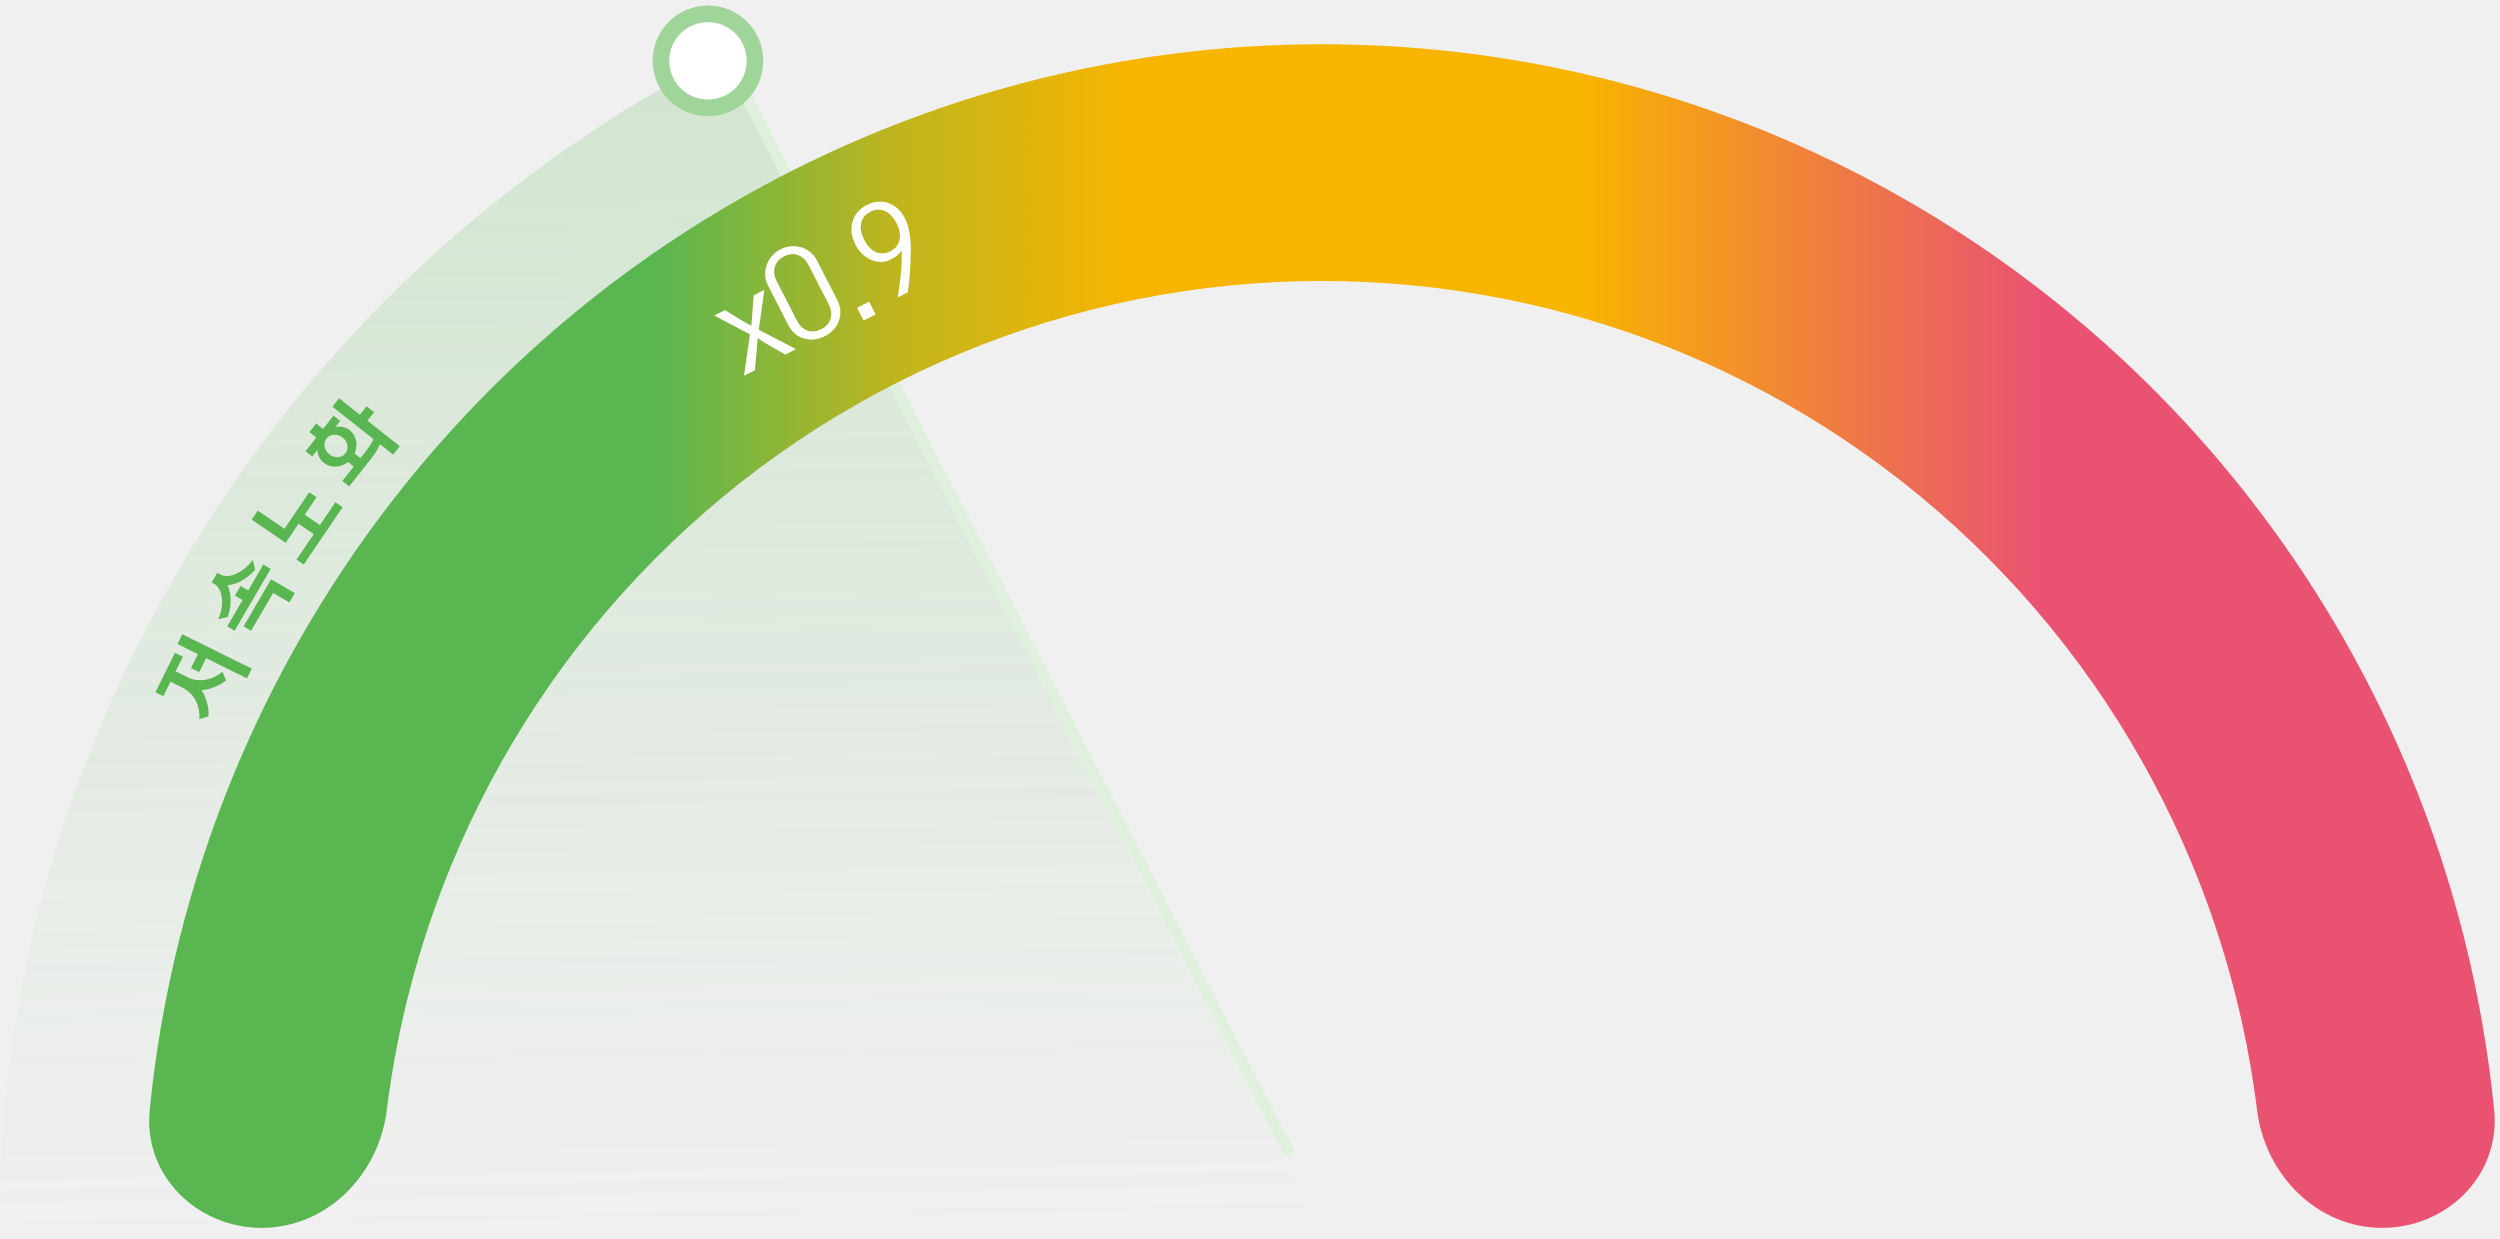
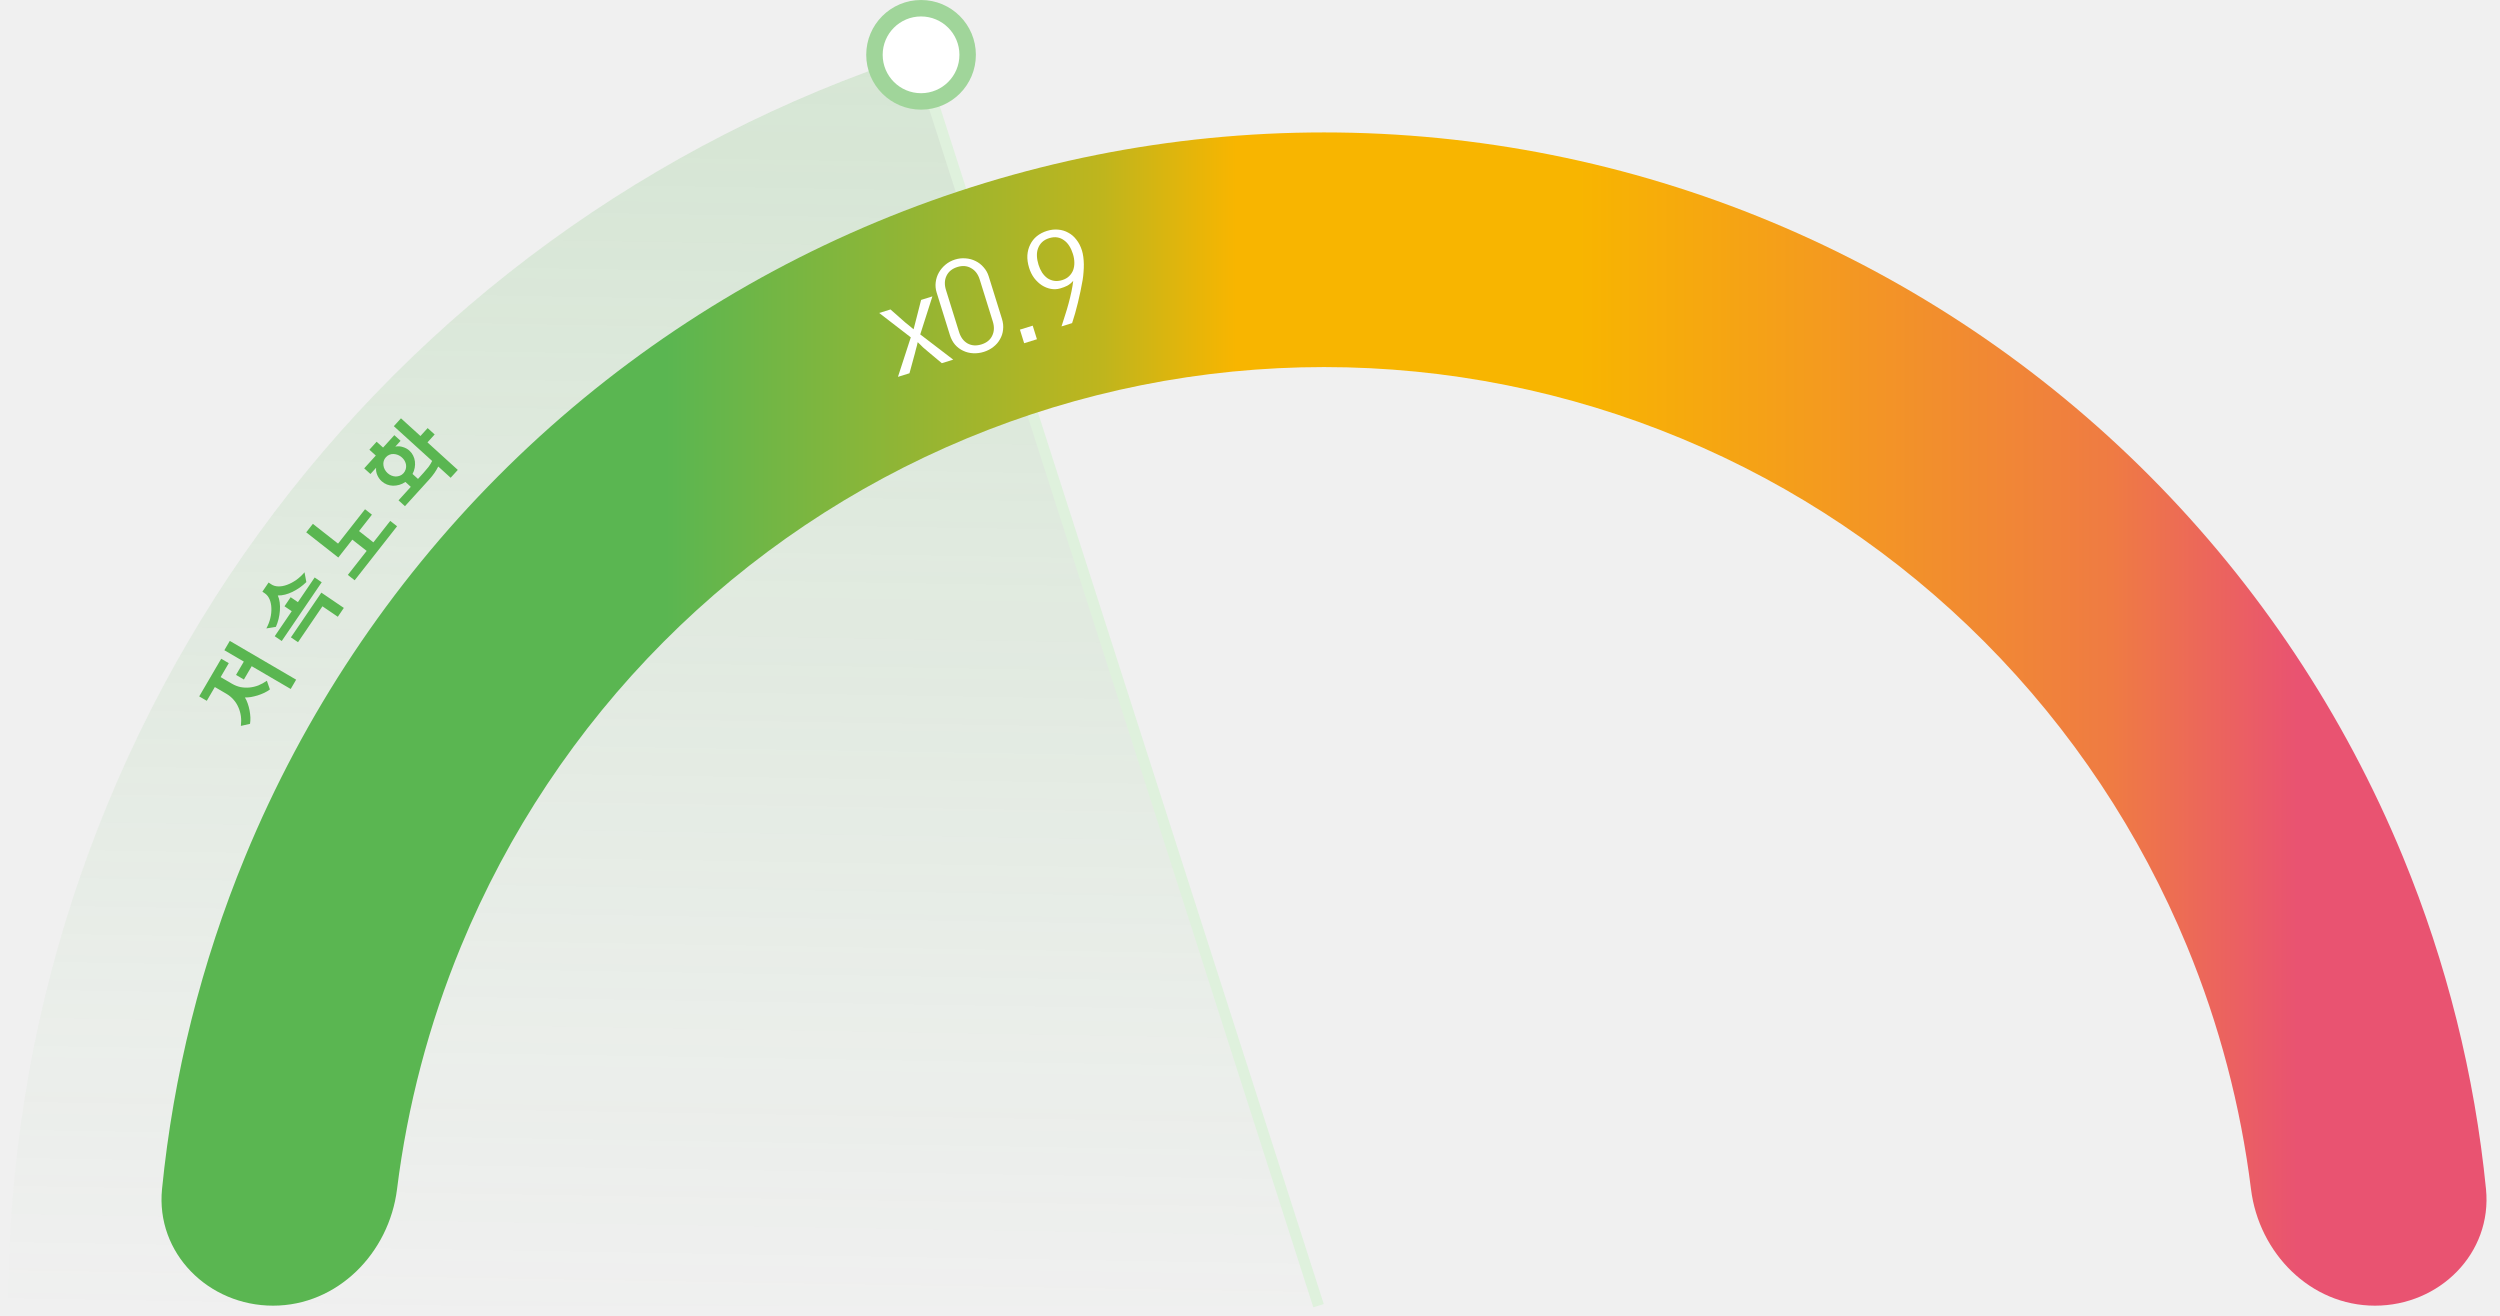
- <svg xmlns="http://www.w3.org/2000/svg" width="226" height="112" viewBox="0 0 226 112" fill="none">
-   <path d="M65.314 4.992C45.585 15.03 29.032 30.35 17.499 49.245C5.967 68.139 -0.092 88.864 0.001 111L119.502 111.5L65.314 4.992Z" fill="url(#paint0_linear_148_36)" fill-opacity="0.2" />
-   <path d="M20.439 61.5C20.301 61.622 20.137 61.737 19.946 61.845C19.758 61.949 19.564 62.04 19.364 62.12C19.16 62.197 18.958 62.261 18.761 62.312C18.56 62.356 18.378 62.382 18.213 62.389C18.321 62.532 18.418 62.705 18.502 62.907C18.589 63.105 18.661 63.313 18.719 63.532C18.775 63.744 18.815 63.957 18.84 64.172C18.86 64.384 18.862 64.579 18.846 64.755L18.028 65.002C18.043 64.694 18.023 64.398 17.967 64.115C17.906 63.829 17.811 63.565 17.681 63.322C17.553 63.074 17.391 62.854 17.195 62.662C16.996 62.463 16.763 62.297 16.495 62.164L15.412 61.629L14.767 62.934L14.05 62.579L15.812 59.015L16.53 59.37L15.877 60.689L16.953 61.221C17.211 61.349 17.476 61.432 17.748 61.472C18.018 61.504 18.288 61.498 18.56 61.454C18.832 61.41 19.099 61.328 19.36 61.207C19.62 61.08 19.868 60.92 20.106 60.728L20.439 61.5ZM22.763 60.445L22.327 61.327L18.634 59.5L18.01 60.762L17.264 60.394L17.888 59.131L16.045 58.22L16.482 57.338L22.763 60.445Z" fill="#5AB651" />
-   <path d="M23.073 51.504C22.898 51.698 22.709 51.878 22.508 52.044C22.301 52.208 22.09 52.353 21.874 52.48C21.66 52.603 21.442 52.701 21.22 52.775C20.998 52.85 20.779 52.892 20.563 52.902C20.661 53.083 20.734 53.291 20.781 53.529C20.828 53.766 20.85 54.014 20.848 54.272C20.848 54.525 20.826 54.78 20.781 55.038C20.735 55.296 20.671 55.539 20.587 55.768L19.728 55.971C19.872 55.66 19.971 55.341 20.026 55.015C20.08 54.688 20.09 54.379 20.057 54.088C20.026 53.792 19.953 53.53 19.838 53.303C19.719 53.073 19.563 52.902 19.369 52.789L19.134 52.652L19.642 51.781L19.877 51.918C20.075 52.034 20.301 52.085 20.555 52.073C20.81 52.061 21.071 51.994 21.339 51.873C21.608 51.751 21.874 51.585 22.138 51.375C22.401 51.158 22.637 50.907 22.846 50.621L23.073 51.504ZM24.473 51.422L21.209 57.02L20.538 56.629L21.929 54.244L21.238 53.841L21.741 52.977L22.432 53.38L23.802 51.031L24.473 51.422ZM26.648 53.616L26.156 54.459L24.691 53.605L22.696 57.026L22.019 56.631L24.505 52.367L26.648 53.616Z" fill="#5AB651" />
-   <path d="M30.975 45.849L27.458 51.033L26.803 50.588L28.366 48.284L26.989 47.35L25.826 49.065L22.747 46.977L23.299 46.162L25.716 47.802L27.953 44.505L28.614 44.954L27.546 46.529L28.923 47.464L30.319 45.404L30.975 45.849Z" fill="#5AB651" />
-   <path d="M36.144 40.339L35.544 41.099L34.344 40.153C34.173 40.568 33.934 40.971 33.627 41.36L31.566 43.973L30.944 43.483L31.974 42.176L31.453 41.765C31.29 41.895 31.112 41.995 30.919 42.067C30.73 42.135 30.539 42.175 30.347 42.186C30.158 42.194 29.973 42.17 29.791 42.115C29.606 42.057 29.438 41.969 29.287 41.85C29.111 41.712 28.967 41.537 28.855 41.326C28.742 41.108 28.689 40.886 28.697 40.661L28.221 41.264L27.618 40.789L28.594 39.551L27.972 39.061L28.581 38.288L29.203 38.778L30.149 37.579L30.753 38.054L30.312 38.613C30.547 38.547 30.782 38.546 31.018 38.61C31.252 38.665 31.453 38.759 31.62 38.892C31.771 39.01 31.894 39.152 31.99 39.315C32.085 39.478 32.151 39.653 32.188 39.838C32.225 40.024 32.233 40.217 32.211 40.417C32.189 40.617 32.136 40.809 32.051 40.994L32.579 41.41L33.04 40.826C33.201 40.62 33.342 40.429 33.462 40.252C33.577 40.071 33.674 39.883 33.754 39.688L30.048 36.765L30.647 36.005L32.532 37.491L33.136 36.724L33.814 37.26L33.21 38.026L36.144 40.339ZM31.398 40.621C31.442 40.418 31.427 40.226 31.352 40.045C31.277 39.857 31.153 39.695 30.982 39.559C30.864 39.467 30.741 39.4 30.61 39.358C30.476 39.313 30.343 39.293 30.21 39.297C30.081 39.297 29.956 39.328 29.834 39.388C29.715 39.443 29.611 39.528 29.522 39.641C29.436 39.75 29.378 39.87 29.348 40.003C29.322 40.132 29.322 40.261 29.348 40.39C29.371 40.517 29.42 40.64 29.494 40.761C29.57 40.881 29.666 40.987 29.783 41.08C29.896 41.169 30.018 41.234 30.148 41.276C30.278 41.317 30.409 41.336 30.542 41.332C30.673 41.32 30.798 41.286 30.917 41.23C31.036 41.175 31.138 41.092 31.224 40.983C31.307 40.879 31.364 40.758 31.398 40.621Z" fill="#5AB651" />
-   <path d="M116.556 104.287L65.502 4.89" stroke="#DFF1DD" />
-   <path d="M215.352 111C221.234 111 226.057 106.22 225.475 100.367C224.441 89.963 221.892 79.748 217.895 70.053C212.543 57.071 204.698 45.275 194.809 35.34C184.919 25.404 173.179 17.522 160.258 12.145C147.337 6.768 133.488 4 119.502 4C105.516 4 91.667 6.768 78.746 12.145C65.825 17.522 54.084 25.404 44.195 35.34C34.306 45.275 26.461 57.071 21.109 70.053C17.112 79.748 14.563 89.963 13.529 100.367C12.947 106.22 17.77 111 23.652 111V111C29.534 111 34.234 106.214 34.961 100.377C35.906 92.786 37.861 85.34 40.787 78.242C45.069 67.857 51.345 58.42 59.257 50.472C67.168 42.523 76.56 36.218 86.897 31.916C97.234 27.614 108.313 25.4 119.502 25.4C130.691 25.4 141.77 27.614 152.107 31.916C162.444 36.218 171.836 42.523 179.747 50.472C187.659 58.42 193.935 67.857 198.216 78.242C201.143 85.34 203.098 92.786 204.043 100.377C204.77 106.214 209.47 111 215.352 111V111Z" fill="url(#paint1_linear_148_36)" />
-   <path d="M71.955 31.561L70.986 32.058L69.492 31.194C69.396 31.136 69.254 31.052 69.066 30.942C68.881 30.823 68.689 30.69 68.491 30.545C68.486 30.663 68.479 30.786 68.47 30.914C68.458 31.035 68.447 31.157 68.435 31.279C68.429 31.397 68.422 31.503 68.413 31.599C68.405 31.694 68.397 31.767 68.391 31.82L68.236 33.47L67.258 33.972L67.794 30.223L64.573 28.525L65.532 28.033L66.904 28.874C66.944 28.903 67.01 28.944 67.102 28.995C67.191 29.04 67.288 29.093 67.394 29.154C67.496 29.209 67.595 29.265 67.691 29.323C67.787 29.381 67.862 29.425 67.918 29.454L68.01 28.307L68.135 26.697L69.094 26.204L68.596 29.811L71.955 31.561Z" fill="white" />
-   <path d="M75.694 27.132C75.858 27.452 75.948 27.773 75.965 28.094C75.988 28.412 75.945 28.714 75.837 29C75.738 29.29 75.58 29.552 75.363 29.788C75.149 30.029 74.888 30.229 74.582 30.386C74.275 30.544 73.958 30.64 73.63 30.677C73.313 30.716 73.004 30.693 72.705 30.608C72.409 30.529 72.135 30.389 71.884 30.188C71.639 29.984 71.434 29.722 71.27 29.403L69.417 25.791C69.266 25.498 69.184 25.194 69.171 24.879C69.155 24.558 69.199 24.251 69.304 23.958C69.409 23.665 69.567 23.394 69.778 23.146C69.988 22.898 70.247 22.695 70.554 22.538C70.854 22.384 71.166 22.293 71.49 22.267C71.811 22.234 72.123 22.264 72.426 22.355C72.725 22.441 72.998 22.585 73.242 22.79C73.49 22.984 73.69 23.228 73.84 23.521L75.694 27.132ZM72.048 28.991C72.279 29.441 72.592 29.738 72.987 29.881C73.389 30.021 73.812 29.978 74.255 29.75C74.692 29.526 74.968 29.211 75.082 28.807C75.202 28.399 75.147 27.97 74.916 27.519L73.082 23.947C72.851 23.497 72.535 23.202 72.133 23.062C71.735 22.912 71.317 22.949 70.88 23.174C70.436 23.401 70.156 23.722 70.039 24.137C69.925 24.541 69.984 24.969 70.215 25.419L72.048 28.991Z" fill="white" />
-   <path d="M79.158 28.421L78.071 28.978L77.479 27.824L78.565 27.266L79.158 28.421Z" fill="white" />
-   <path d="M81.165 26.884C81.217 26.552 81.266 26.197 81.311 25.82C81.366 25.445 81.41 25.072 81.442 24.701C81.477 24.321 81.501 23.95 81.514 23.589C81.526 23.228 81.523 22.9 81.504 22.605C81.375 22.82 81.222 22.997 81.047 23.136C80.874 23.266 80.672 23.386 80.44 23.497C80.183 23.621 79.904 23.681 79.606 23.678C79.314 23.671 79.026 23.608 78.743 23.49C78.466 23.369 78.204 23.194 77.955 22.967C77.713 22.737 77.509 22.459 77.341 22.132C77.147 21.754 77.029 21.386 76.985 21.029C76.949 20.669 76.978 20.332 77.073 20.02C77.165 19.701 77.319 19.415 77.537 19.164C77.76 18.909 78.035 18.698 78.361 18.53C78.694 18.36 79.027 18.262 79.362 18.239C79.693 18.21 80.01 18.249 80.312 18.357C80.618 18.456 80.899 18.625 81.154 18.865C81.412 19.095 81.634 19.39 81.818 19.748C81.898 19.905 81.971 20.086 82.035 20.292C82.1 20.498 82.154 20.717 82.199 20.95C82.241 21.175 82.273 21.415 82.296 21.667C82.321 21.909 82.335 22.145 82.337 22.375C82.338 23.083 82.315 23.792 82.266 24.501C82.221 25.2 82.154 25.84 82.065 26.422L81.165 26.884ZM81.062 22.251C81.198 22.066 81.287 21.863 81.331 21.643C81.371 21.416 81.367 21.183 81.319 20.944C81.273 20.695 81.187 20.447 81.06 20.199C80.926 19.938 80.775 19.715 80.605 19.53C80.433 19.338 80.244 19.196 80.04 19.103C79.839 19 79.623 18.95 79.394 18.952C79.164 18.955 78.926 19.02 78.678 19.147C78.43 19.274 78.238 19.43 78.102 19.615C77.966 19.8 77.878 20.006 77.838 20.233C77.794 20.453 77.8 20.689 77.855 20.941C77.907 21.187 78 21.44 78.134 21.701C78.261 21.949 78.409 22.165 78.579 22.351C78.754 22.532 78.941 22.671 79.139 22.768C79.343 22.861 79.56 22.906 79.79 22.904C80.019 22.901 80.258 22.836 80.506 22.709C80.747 22.585 80.933 22.432 81.062 22.251Z" fill="white" />
-   <rect x="59" y="0.5" width="10" height="10" rx="5" fill="#A0D59A" />
-   <circle cx="64" cy="5.5" r="3.5" fill="white" />
+ <svg xmlns="http://www.w3.org/2000/svg" width="228" height="120" viewBox="0 0 228 120" fill="none">
+   <path d="M0.75 119.077C0.75 93.763 8.755 69.097 23.62 48.608C38.486 28.119 59.45 12.855 83.514 5L120.75 119.077H0.75Z" fill="url(#paint0_linear_4596_5636)" fill-opacity="0.2" />
+   <path d="M24.616 62.877C24.47 62.989 24.299 63.093 24.101 63.187C23.907 63.277 23.707 63.355 23.502 63.421C23.292 63.483 23.087 63.533 22.886 63.571C22.683 63.6 22.5 63.614 22.335 63.61C22.433 63.76 22.517 63.938 22.587 64.146C22.66 64.349 22.717 64.562 22.76 64.785C22.801 65 22.826 65.216 22.836 65.432C22.842 65.645 22.83 65.839 22.802 66.014L21.969 66.203C22.005 65.897 22.006 65.601 21.969 65.314C21.928 65.025 21.852 64.754 21.739 64.503C21.629 64.248 21.483 64.017 21.3 63.811C21.115 63.599 20.894 63.417 20.636 63.266L19.593 62.657L18.859 63.914L18.168 63.511L20.174 60.077L20.864 60.481L20.122 61.752L21.158 62.357C21.407 62.502 21.665 62.604 21.934 62.662C22.201 62.713 22.471 62.726 22.745 62.701C23.02 62.676 23.291 62.612 23.561 62.51C23.829 62.401 24.088 62.259 24.338 62.084L24.616 62.877ZM27.008 61.986L26.512 62.835L22.955 60.757L22.244 61.973L21.526 61.553L22.236 60.337L20.461 59.3L20.957 58.45L27.008 61.986Z" fill="#5AB651" />
+   <path d="M27.938 53.087C27.75 53.269 27.549 53.436 27.336 53.588C27.119 53.737 26.898 53.867 26.674 53.979C26.452 54.086 26.228 54.169 26.001 54.228C25.774 54.286 25.553 54.313 25.337 54.308C25.422 54.495 25.48 54.709 25.511 54.949C25.541 55.189 25.546 55.437 25.526 55.694C25.509 55.947 25.469 56.2 25.406 56.454C25.343 56.708 25.261 56.946 25.162 57.169L24.291 57.312C24.456 57.011 24.577 56.7 24.654 56.379C24.731 56.057 24.763 55.749 24.749 55.456C24.739 55.159 24.684 54.893 24.586 54.658C24.483 54.421 24.339 54.239 24.154 54.113L23.929 53.96L24.496 53.126L24.721 53.279C24.91 53.408 25.132 53.476 25.387 53.481C25.641 53.486 25.906 53.438 26.182 53.335C26.459 53.233 26.736 53.086 27.014 52.895C27.291 52.696 27.544 52.462 27.773 52.192L27.938 53.087ZM29.34 53.103L25.695 58.461L25.054 58.024L26.606 55.742L25.945 55.292L26.507 54.465L27.169 54.915L28.698 52.666L29.34 53.103ZM31.357 55.442L30.808 56.249L29.406 55.296L27.179 58.57L26.531 58.129L29.307 54.048L31.357 55.442Z" fill="#5AB651" />
+   <path d="M36.213 47.995L32.345 52.922L31.722 52.433L33.441 50.243L32.132 49.216L30.853 50.846L27.927 48.549L28.534 47.775L30.831 49.578L33.291 46.444L33.92 46.938L32.745 48.435L34.053 49.463L35.59 47.506L36.213 47.995Z" fill="#5AB651" />
+   <path d="M41.751 42.856L41.1 43.573L39.969 42.546C39.77 42.948 39.503 43.333 39.17 43.7L36.932 46.164L36.346 45.632L37.465 44.4L36.973 43.954C36.801 44.071 36.617 44.16 36.419 44.218C36.226 44.273 36.033 44.299 35.84 44.297C35.651 44.291 35.468 44.255 35.291 44.188C35.11 44.117 34.949 44.017 34.806 43.888C34.641 43.738 34.509 43.553 34.412 43.335C34.314 43.11 34.277 42.885 34.3 42.661L33.784 43.23L33.215 42.713L34.274 41.547L33.688 41.014L34.349 40.286L34.936 40.818L35.963 39.687L36.532 40.203L36.053 40.73C36.292 40.681 36.527 40.696 36.757 40.776C36.987 40.847 37.181 40.955 37.339 41.099C37.481 41.228 37.594 41.377 37.678 41.547C37.762 41.716 37.816 41.895 37.84 42.083C37.864 42.27 37.858 42.463 37.822 42.661C37.787 42.859 37.72 43.047 37.623 43.226L38.121 43.677L38.621 43.127C38.797 42.933 38.95 42.752 39.082 42.583C39.209 42.411 39.319 42.23 39.412 42.041L35.918 38.868L36.568 38.151L38.345 39.764L39.001 39.042L39.641 39.623L38.985 40.345L41.751 42.856ZM36.997 42.808C37.055 42.609 37.054 42.417 36.992 42.231C36.93 42.038 36.818 41.867 36.656 41.721C36.545 41.62 36.426 41.545 36.299 41.494C36.168 41.44 36.037 41.411 35.904 41.406C35.776 41.397 35.648 41.418 35.522 41.469C35.4 41.517 35.29 41.594 35.194 41.7C35.1 41.803 35.034 41.92 34.995 42.05C34.96 42.176 34.951 42.305 34.969 42.436C34.982 42.564 35.022 42.69 35.089 42.816C35.155 42.941 35.244 43.053 35.354 43.154C35.461 43.251 35.578 43.324 35.705 43.375C35.832 43.425 35.962 43.453 36.094 43.458C36.226 43.455 36.353 43.43 36.475 43.383C36.598 43.336 36.706 43.261 36.799 43.158C36.888 43.059 36.954 42.943 36.997 42.808Z" fill="#5AB651" />
+   <path d="M120.25 119.077L84 6" stroke="#DFF1DD" />
+   <path d="M216.6 119.077C222.482 119.077 227.305 114.297 226.723 108.444C225.689 98.04 223.141 87.825 219.143 78.129C213.791 65.148 205.947 53.352 196.057 43.416C186.168 33.48 174.427 25.599 161.506 20.221C148.585 14.844 134.736 12.077 120.75 12.077C106.764 12.077 92.916 14.844 79.995 20.222C67.073 25.599 55.333 33.48 45.443 43.416C35.554 53.352 27.709 65.148 22.357 78.129C18.36 87.825 15.812 98.04 14.777 108.444C14.196 114.297 19.018 119.077 24.9 119.077C30.782 119.077 35.482 114.291 36.209 108.454C37.154 100.863 39.109 93.417 42.036 86.319C46.317 75.933 52.593 66.497 60.505 58.548C68.416 50.6 77.809 44.294 88.146 39.993C98.483 35.691 109.562 33.477 120.75 33.477C131.939 33.477 143.018 35.691 153.355 39.993C163.692 44.294 173.084 50.6 180.996 58.548C188.907 66.497 195.183 75.933 199.465 86.319C202.391 93.417 204.347 100.862 205.292 108.454C206.018 114.291 210.718 119.077 216.6 119.077Z" fill="url(#paint1_linear_4596_5636)" />
+   <path d="M86.935 32.799L85.895 33.123L84.571 32.015C84.487 31.941 84.361 31.834 84.195 31.694C84.033 31.545 83.867 31.381 83.696 31.204C83.671 31.32 83.643 31.44 83.612 31.564C83.58 31.682 83.548 31.8 83.515 31.917C83.49 32.033 83.464 32.137 83.439 32.229C83.414 32.321 83.394 32.393 83.379 32.444L82.944 34.042L81.894 34.369L83.065 30.767L80.183 28.543L81.212 28.222L82.419 29.286C82.453 29.322 82.511 29.373 82.593 29.439C82.673 29.499 82.76 29.568 82.854 29.646C82.945 29.718 83.033 29.79 83.117 29.864C83.202 29.937 83.269 29.993 83.319 30.031L83.606 28.917L84.005 27.352L85.035 27.031L83.926 30.499L86.935 32.799Z" fill="white" />
+   <path d="M91.377 29.076C91.484 29.419 91.518 29.751 91.48 30.07C91.448 30.387 91.354 30.677 91.198 30.941C91.051 31.21 90.85 31.441 90.596 31.636C90.344 31.837 90.053 31.989 89.724 32.092C89.395 32.194 89.066 32.235 88.737 32.215C88.418 32.199 88.117 32.123 87.837 31.988C87.559 31.86 87.313 31.675 87.1 31.434C86.894 31.191 86.737 30.898 86.63 30.555L85.423 26.68C85.325 26.365 85.296 26.051 85.337 25.739C85.376 25.419 85.472 25.125 85.626 24.854C85.78 24.583 85.982 24.344 86.232 24.135C86.482 23.927 86.771 23.771 87.1 23.669C87.423 23.568 87.746 23.533 88.07 23.563C88.392 23.585 88.694 23.668 88.977 23.81C89.257 23.946 89.5 24.135 89.706 24.378C89.917 24.612 90.072 24.886 90.17 25.201L91.377 29.076ZM87.467 30.283C87.618 30.766 87.875 31.112 88.24 31.321C88.612 31.528 89.035 31.557 89.512 31.409C89.981 31.263 90.306 31 90.487 30.621C90.676 30.24 90.695 29.808 90.544 29.324L89.35 25.491C89.2 25.008 88.939 24.663 88.567 24.456C88.2 24.24 87.782 24.205 87.313 24.351C86.837 24.5 86.506 24.768 86.32 25.156C86.138 25.535 86.123 25.966 86.273 26.45L87.467 30.283Z" fill="white" />
+   <path d="M94.569 30.939L93.403 31.303L93.017 30.063L94.183 29.7L94.569 30.939Z" fill="white" />
+   <path d="M96.81 29.769C96.918 29.451 97.027 29.11 97.136 28.746C97.255 28.386 97.362 28.026 97.457 27.666C97.557 27.297 97.644 26.936 97.719 26.583C97.793 26.229 97.846 25.906 97.877 25.612C97.713 25.801 97.533 25.949 97.336 26.057C97.144 26.155 96.924 26.239 96.677 26.308C96.401 26.386 96.117 26.398 95.824 26.343C95.537 26.287 95.264 26.176 95.006 26.011C94.754 25.843 94.525 25.627 94.319 25.36C94.12 25.092 93.966 24.783 93.857 24.433C93.731 24.027 93.677 23.644 93.696 23.285C93.721 22.924 93.808 22.597 93.955 22.305C94.1 22.007 94.301 21.752 94.558 21.541C94.822 21.329 95.129 21.168 95.479 21.059C95.836 20.947 96.182 20.909 96.515 20.943C96.846 20.971 97.151 21.064 97.431 21.223C97.716 21.372 97.963 21.587 98.174 21.867C98.389 22.138 98.556 22.466 98.676 22.851C98.728 23.019 98.769 23.21 98.797 23.424C98.825 23.638 98.842 23.863 98.846 24.1C98.849 24.33 98.839 24.571 98.818 24.823C98.802 25.066 98.775 25.301 98.738 25.528C98.617 26.226 98.473 26.92 98.304 27.61C98.139 28.291 97.964 28.91 97.776 29.468L96.81 29.769ZM97.503 25.187C97.668 25.028 97.791 24.843 97.872 24.634C97.95 24.417 97.986 24.187 97.98 23.944C97.978 23.691 97.935 23.431 97.852 23.165C97.765 22.885 97.654 22.639 97.519 22.428C97.382 22.21 97.22 22.037 97.035 21.91C96.855 21.775 96.651 21.688 96.424 21.651C96.198 21.614 95.951 21.637 95.685 21.72C95.419 21.803 95.204 21.924 95.038 22.083C94.873 22.242 94.751 22.43 94.672 22.647C94.591 22.856 94.557 23.09 94.568 23.347C94.577 23.598 94.625 23.863 94.712 24.143C94.795 24.41 94.904 24.648 95.039 24.86C95.181 25.069 95.341 25.238 95.519 25.367C95.705 25.493 95.911 25.575 96.137 25.612C96.364 25.649 96.61 25.626 96.876 25.543C97.135 25.462 97.344 25.344 97.503 25.187Z" fill="white" />
+   <rect x="79" width="10" height="10" rx="5" fill="#A0D59A" />
+   <circle cx="84" cy="5" r="3.5" fill="white" />
  <defs>
-     <linearGradient id="paint0_linear_148_36" x1="64.002" y1="111" x2="62.502" y2="5" gradientUnits="userSpaceOnUse">
-       <stop stop-color="#5AB651" stop-opacity="0" />
+     <linearGradient id="paint0_linear_4596_5636" x1="216.841" y1="464.221" x2="224.752" y2="-7.165" gradientUnits="userSpaceOnUse">
+       <stop offset="0.723" stop-color="#5AB651" stop-opacity="0" />
      <stop offset="1" stop-color="#5AB651" />
    </linearGradient>
-     <linearGradient id="paint1_linear_148_36" x1="232.452" y1="46.25" x2="-9.45" y2="46.25" gradientUnits="userSpaceOnUse">
-       <stop offset="0.199" stop-color="#E95371" />
-       <stop offset="0.274" stop-color="#EF7B43" />
+     <linearGradient id="paint1_linear_4596_5636" x1="233.7" y1="54.327" x2="-8.201" y2="54.327" gradientUnits="userSpaceOnUse">
+       <stop offset="0.1" stop-color="#E95371" />
+       <stop offset="0.17" stop-color="#EF7B43" />
      <stop offset="0.371" stop-color="#F8B500" />
-       <stop offset="0.538" stop-color="#F8B500" />
-       <stop offset="0.626" stop-color="#BFB51D" />
+       <stop offset="0.5" stop-color="#F8B500" />
+       <stop offset="0.55" stop-color="#BFB51D" />
      <stop offset="0.715" stop-color="#5AB651" />
    </linearGradient>
  </defs>
</svg>
